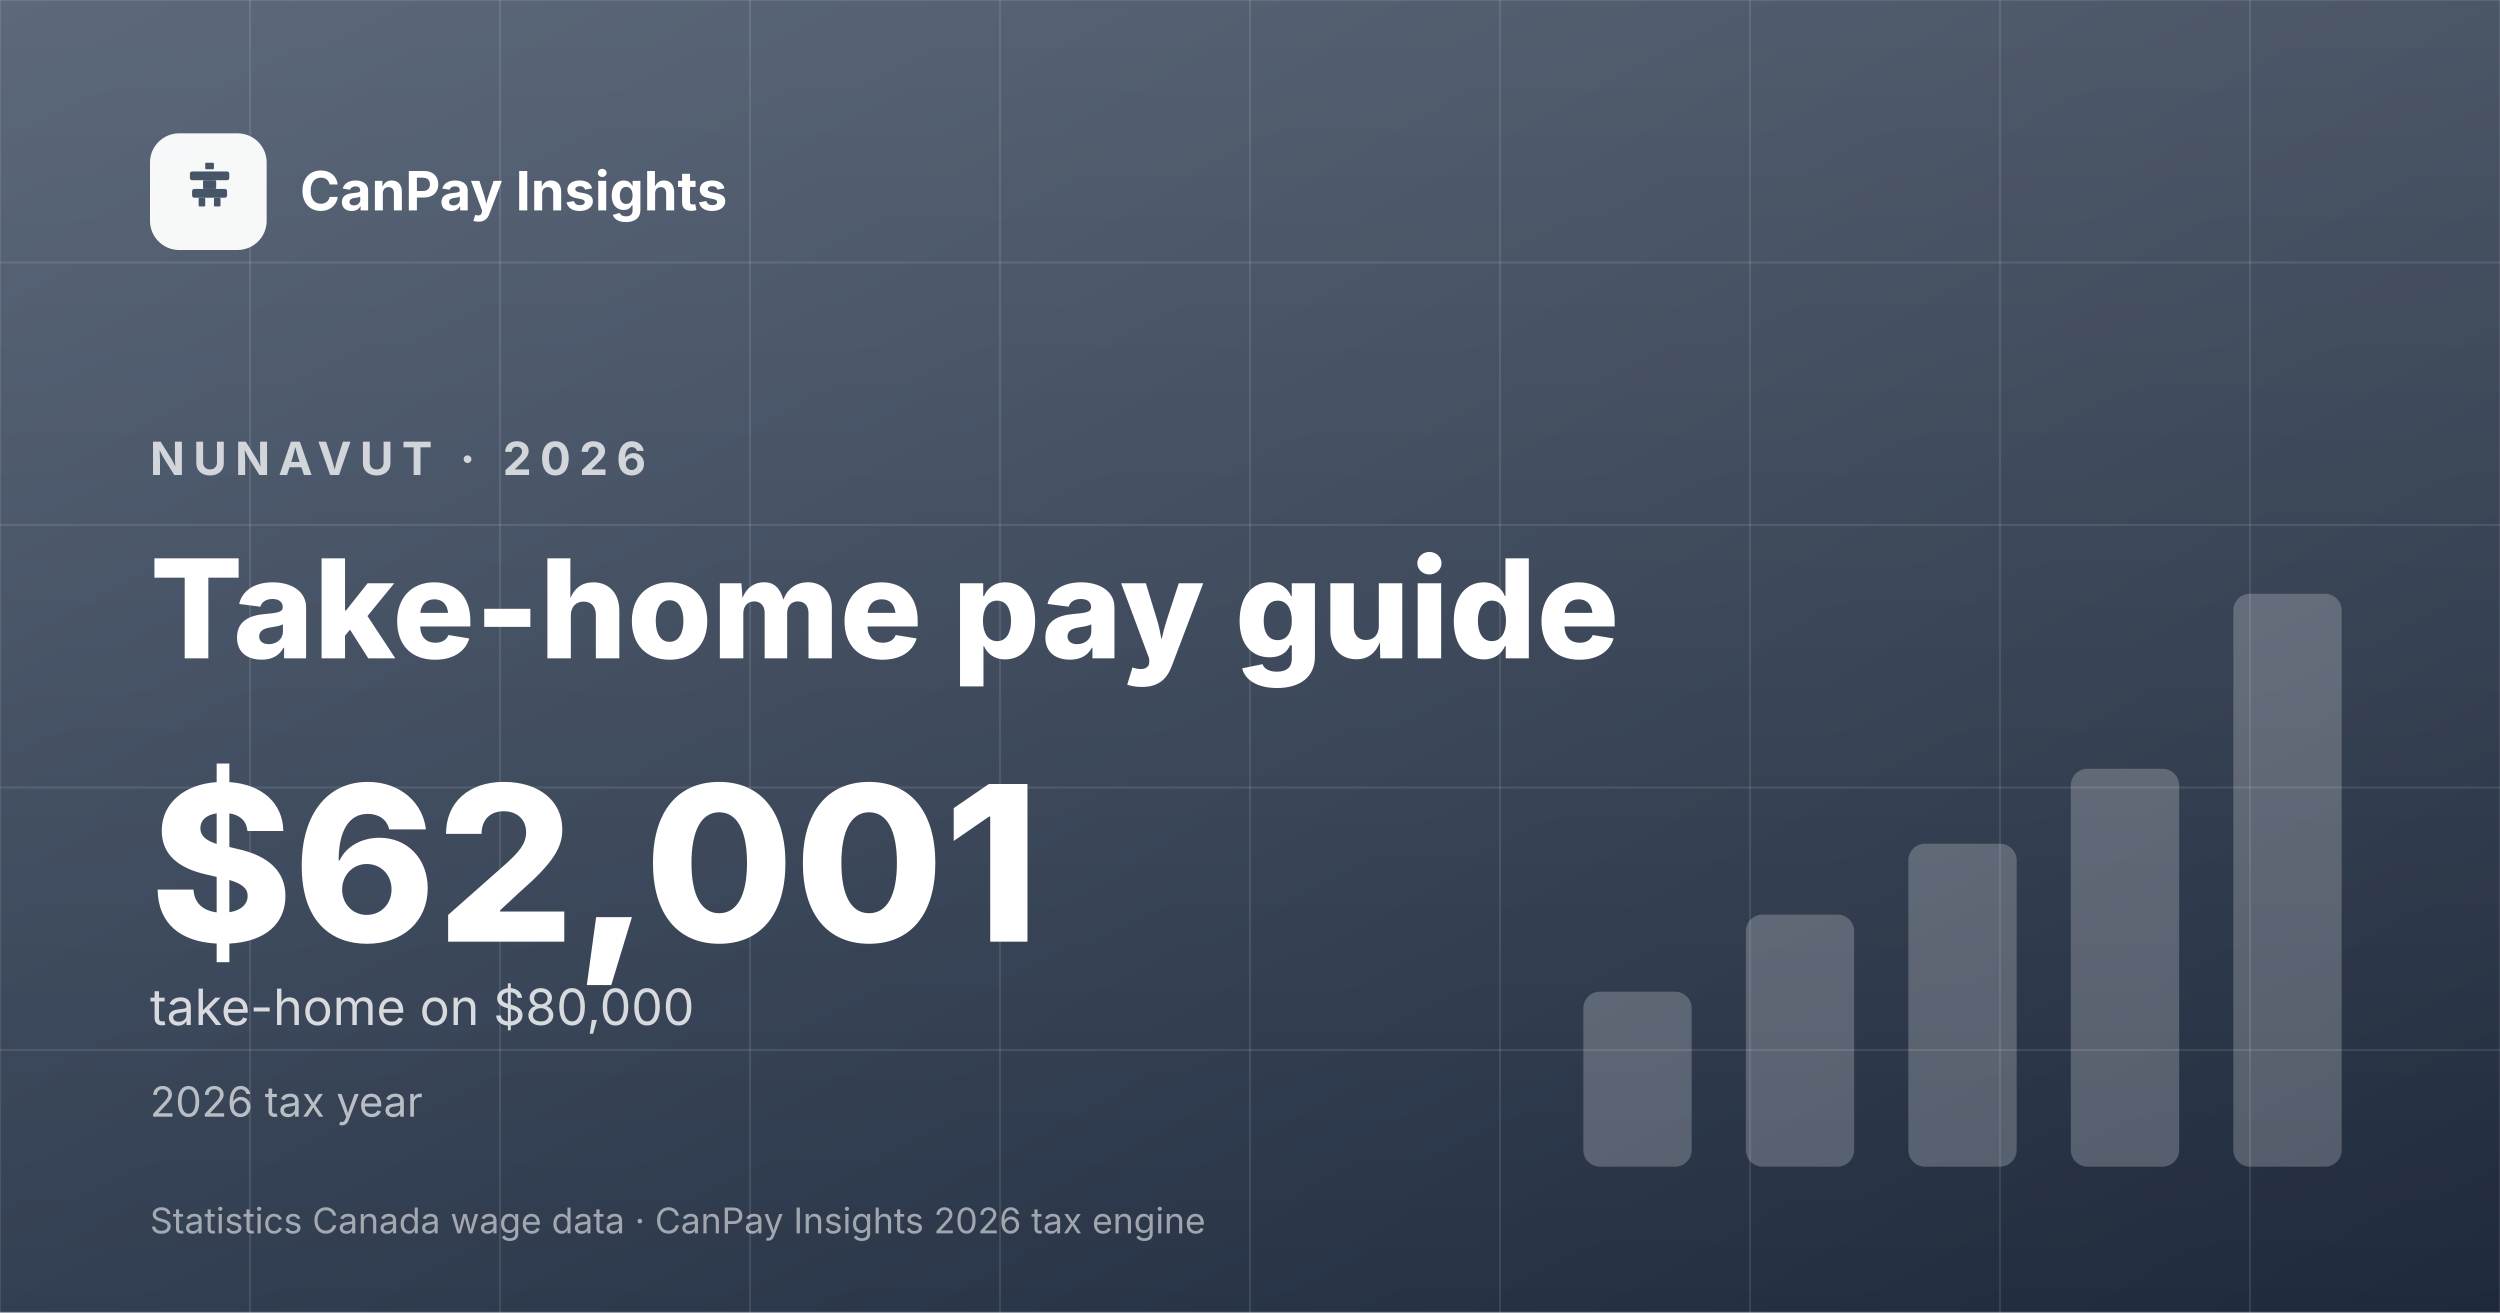
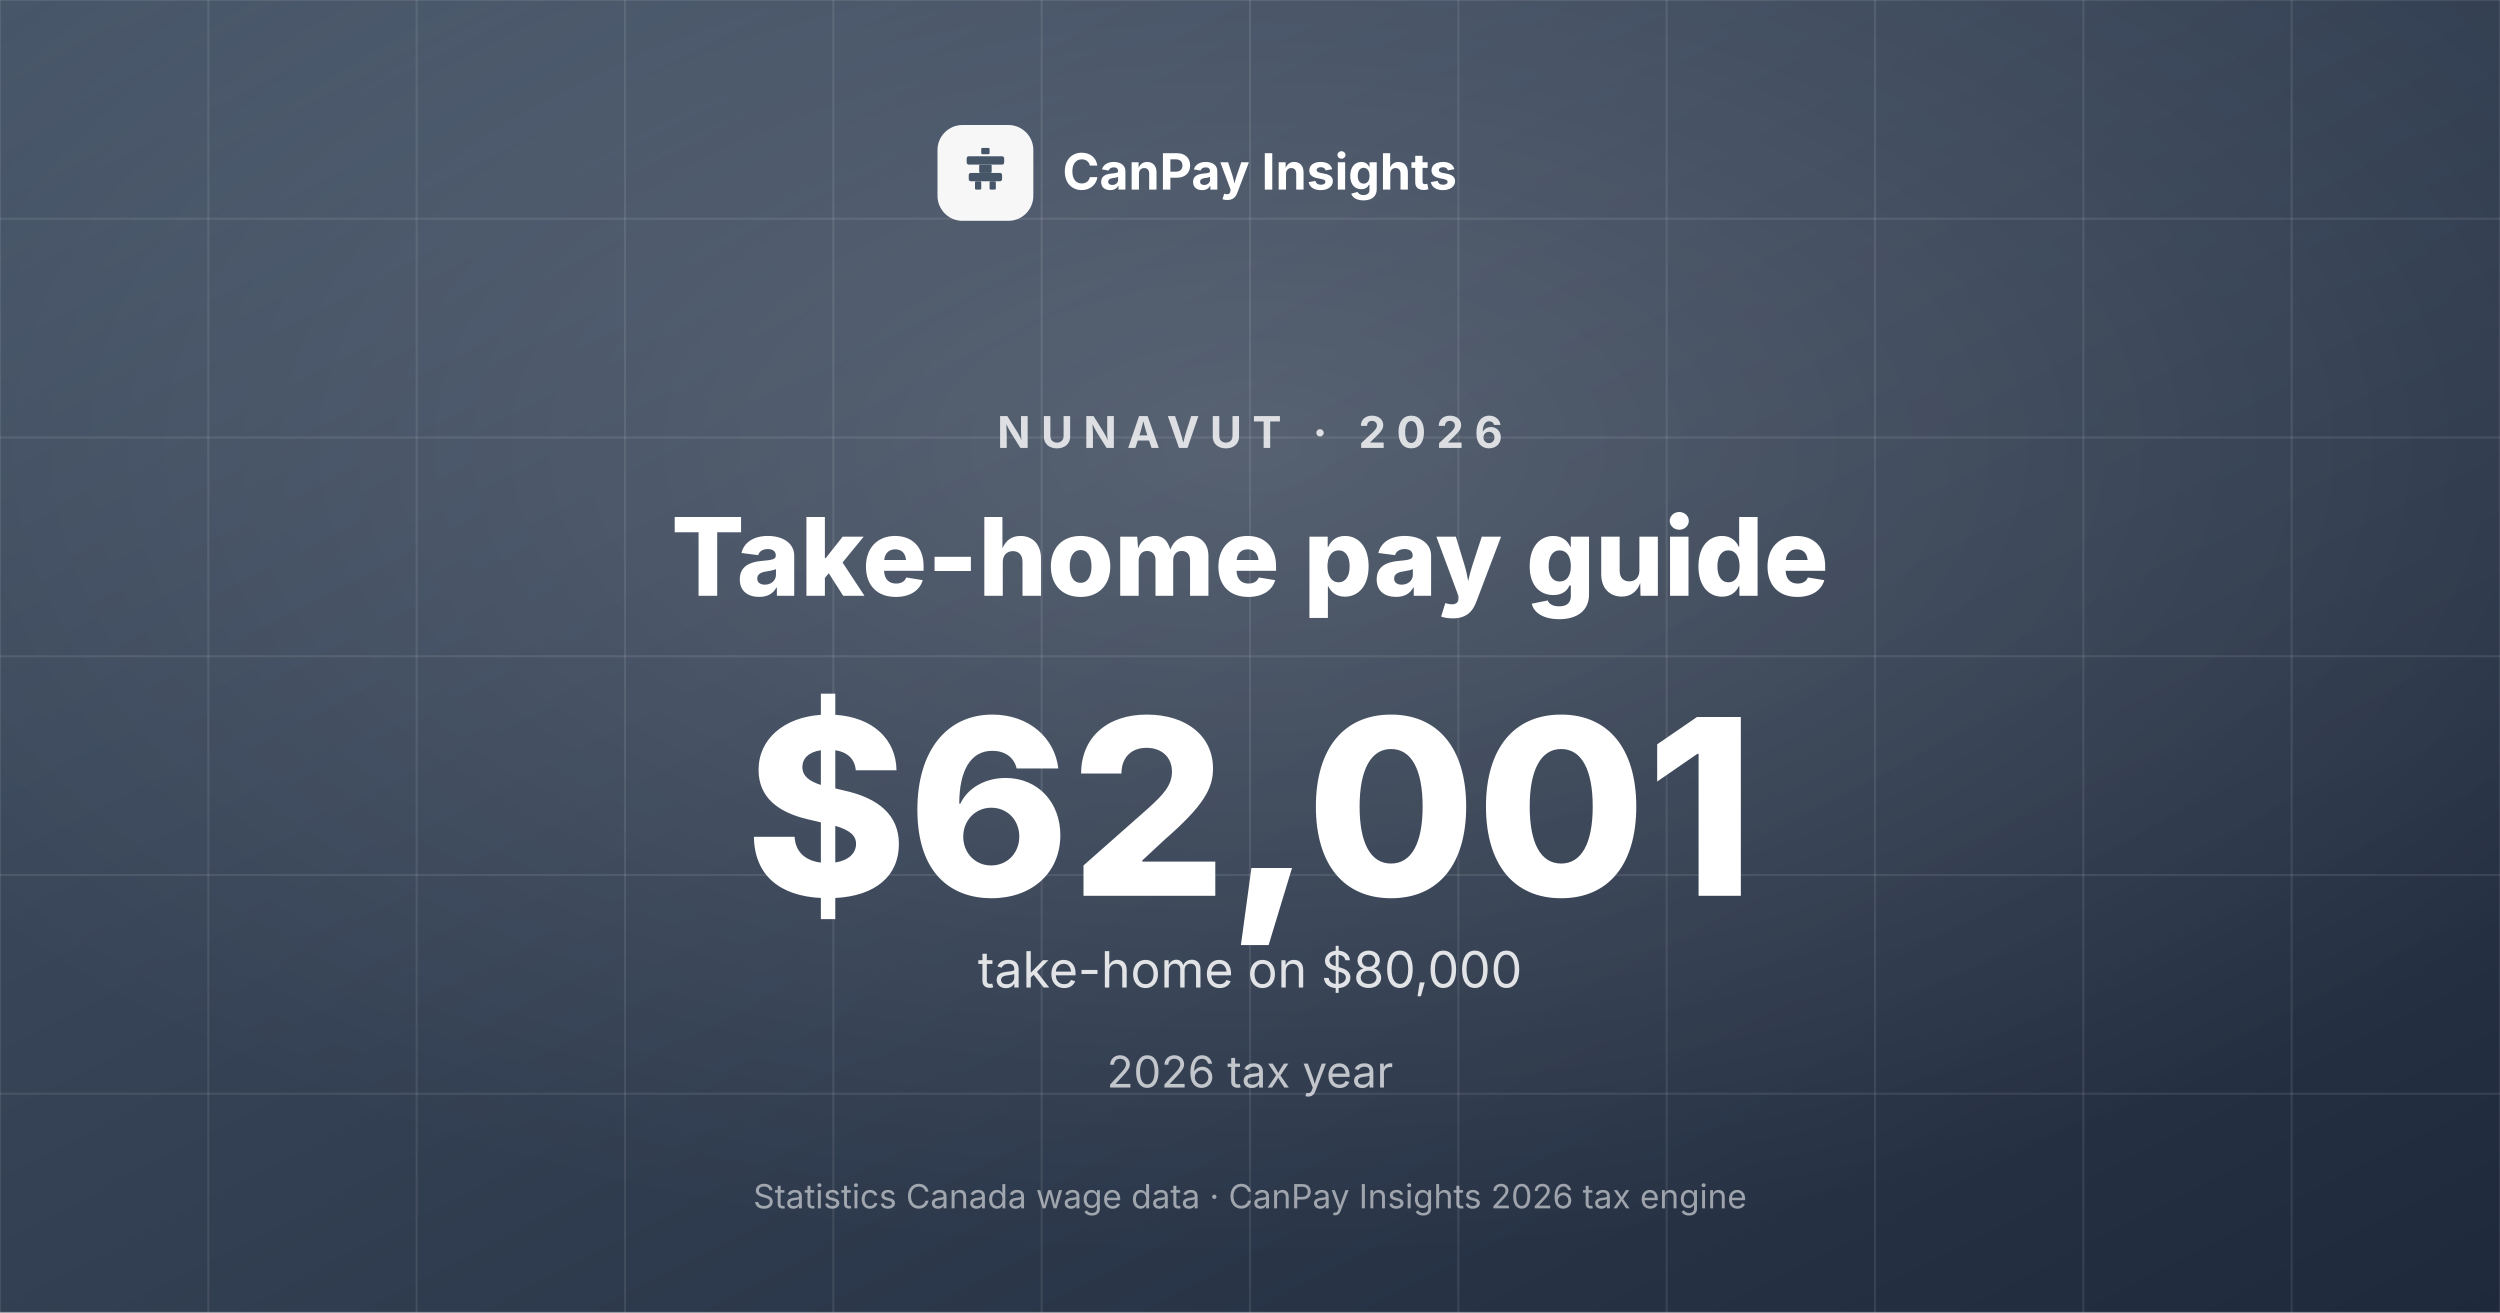
<svg xmlns="http://www.w3.org/2000/svg" viewBox="0 0 1200 630" width="1200" height="630" role="img" aria-label="Nunavut take-home pay guide 2026">
  <defs>
    <linearGradient id="bg" x1="0" y1="0" x2="1" y2="1">
      <stop offset="0%" stop-color="#475569" />
      <stop offset="100%" stop-color="#1e293b" />
    </linearGradient>
-     <linearGradient id="fade" x1="0" y1="0" x2="0" y2="1">
-       <stop offset="0%" stop-color="#ffffff" stop-opacity="0.12" />
+     <radialGradient id="spot" cx="50%" cy="34%" r="62%">
+       <stop offset="0%" stop-color="#ffffff" stop-opacity="0.16" />
      <stop offset="100%" stop-color="#ffffff" stop-opacity="0" />
-     </linearGradient>
+     </radialGradient>
  </defs>
  <rect width="1200" height="630" fill="url(#bg)" />
-   <rect width="1200" height="630" fill="url(#fade)" />
-   <g stroke="#ffffff" stroke-opacity="0.10" stroke-width="1">
+   <rect width="1200" height="630" fill="url(#spot)" />
+   <g stroke="#ffffff" stroke-opacity="0.09" stroke-width="1">
    <line x1="0" y1="0" x2="0" y2="630" />
-     <line x1="120" y1="0" x2="120" y2="630" />
-     <line x1="240" y1="0" x2="240" y2="630" />
-     <line x1="360" y1="0" x2="360" y2="630" />
-     <line x1="480" y1="0" x2="480" y2="630" />
+     <line x1="100" y1="0" x2="100" y2="630" />
+     <line x1="200" y1="0" x2="200" y2="630" />
+     <line x1="300" y1="0" x2="300" y2="630" />
+     <line x1="400" y1="0" x2="400" y2="630" />
+     <line x1="500" y1="0" x2="500" y2="630" />
    <line x1="600" y1="0" x2="600" y2="630" />
-     <line x1="720" y1="0" x2="720" y2="630" />
-     <line x1="840" y1="0" x2="840" y2="630" />
-     <line x1="960" y1="0" x2="960" y2="630" />
-     <line x1="1080" y1="0" x2="1080" y2="630" />
+     <line x1="700" y1="0" x2="700" y2="630" />
+     <line x1="800" y1="0" x2="800" y2="630" />
+     <line x1="900" y1="0" x2="900" y2="630" />
+     <line x1="1000" y1="0" x2="1000" y2="630" />
+     <line x1="1100" y1="0" x2="1100" y2="630" />
    <line x1="1200" y1="0" x2="1200" y2="630" />
    <line x1="0" y1="0" x2="1200" y2="0" />
-     <line x1="0" y1="126" x2="1200" y2="126" />
-     <line x1="0" y1="252" x2="1200" y2="252" />
-     <line x1="0" y1="378" x2="1200" y2="378" />
-     <line x1="0" y1="504" x2="1200" y2="504" />
+     <line x1="0" y1="105" x2="1200" y2="105" />
+     <line x1="0" y1="210" x2="1200" y2="210" />
+     <line x1="0" y1="315" x2="1200" y2="315" />
+     <line x1="0" y1="420" x2="1200" y2="420" />
+     <line x1="0" y1="525" x2="1200" y2="525" />
    <line x1="0" y1="630" x2="1200" y2="630" />
  </g>
-   <g opacity="0.22">
-     <rect x="760" y="476" width="52" height="84" rx="8" fill="#ffffff" />
-     <rect x="838" y="439" width="52" height="121" rx="8" fill="#ffffff" />
-     <rect x="916" y="405" width="52" height="155" rx="8" fill="#ffffff" />
-     <rect x="994" y="369" width="52" height="191" rx="8" fill="#ffffff" />
-     <rect x="1072" y="285" width="52" height="275" rx="8" fill="#ffffff" />
+   <g transform="translate(600,0)" text-anchor="middle" font-family="Inter,Helvetica,Arial,sans-serif">
+     <g transform="translate(-150,60)">
+       <rect width="46" height="46" rx="12" fill="#ffffff" fill-opacity="0.95" />
+       <g transform="translate(11,9) scale(1)" fill="#475569">
+         <rect x="10" y="2" width="4" height="3" rx="0.5" />
+         <path d="M4 6h16a1 1 0 0 1 1 1v2a1 1 0 0 1-1 1H4a1 1 0 0 1-1-1V7a1 1 0 0 1 1-1z" />
+         <rect x="9" y="10" width="6" height="4" rx="0.5" />
+         <path d="M5 14h14a1 1 0 0 1 1 1v2a1 1 0 0 1-1 1H5a1 1 0 0 1-1-1v-2a1 1 0 0 1 1-1z" />
+         <rect x="7" y="18" width="3" height="4" rx="0.5" />
+         <rect x="14" y="18" width="3" height="4" rx="0.5" />
+       </g>
+       <text x="60" y="31" font-size="24" font-weight="700" fill="#ffffff" text-anchor="start">CanPay Insights</text>
+     </g>
+     <text y="215" font-size="21" font-weight="700" letter-spacing="5" fill="#ffffff" fill-opacity="0.8">NUNAVUT · 2026</text>
+     <text y="286" font-size="52" font-weight="800" fill="#ffffff">Take-home pay guide</text>
+     <text y="430" font-size="118" font-weight="800" fill="#ffffff">$62,001</text>
+     <text y="474" font-size="24" fill="#ffffff" fill-opacity="0.85">take-home on $80,000</text>
+     <text y="522" font-size="21" fill="#ffffff" fill-opacity="0.7">2026 tax year</text>
+     <text y="580" font-size="16" fill="#ffffff" fill-opacity="0.55">Statistics Canada wage data · CanPay Insights 2026 tax engine</text>
  </g>
-   <g transform="translate(72,64)">
-     <rect width="56" height="56" rx="14" fill="#ffffff" fill-opacity="0.95" />
-     <g transform="translate(16,12) scale(1.05)" fill="#475569">
-       <rect x="10" y="2" width="4" height="3" rx="0.5" />
-       <path d="M4 6h16a1 1 0 0 1 1 1v2a1 1 0 0 1-1 1H4a1 1 0 0 1-1-1V7a1 1 0 0 1 1-1z" />
-       <rect x="9" y="10" width="6" height="4" rx="0.5" />
-       <path d="M5 14h14a1 1 0 0 1 1 1v2a1 1 0 0 1-1 1H5a1 1 0 0 1-1-1v-2a1 1 0 0 1 1-1z" />
-       <rect x="7" y="18" width="3" height="4" rx="0.5" />
-       <rect x="14" y="18" width="3" height="4" rx="0.5" />
-     </g>
-     <text x="72" y="37" font-family="Inter,Helvetica,Arial,sans-serif" font-size="26" font-weight="700" fill="#ffffff">CanPay Insights</text>
-   </g>
-   <text x="72" y="228" font-family="Inter,Helvetica,Arial,sans-serif" font-size="22" font-weight="700" letter-spacing="4" fill="#ffffff" fill-opacity="0.75">NUNAVUT · 2026</text>
-   <text x="72" y="316" font-family="Inter,Helvetica,Arial,sans-serif" font-size="66" font-weight="800" fill="#ffffff">Take-home pay guide</text>
-   <text x="72" y="452" font-family="Inter,Helvetica,Arial,sans-serif" font-size="104" font-weight="800" fill="#ffffff">$62,001</text>
-   <text x="72" y="492" font-family="Inter,Helvetica,Arial,sans-serif" font-size="24" fill="#ffffff" fill-opacity="0.8">take-home on $80,000</text>
-   <text x="72" y="536" font-family="Inter,Helvetica,Arial,sans-serif" font-size="20" fill="#ffffff" fill-opacity="0.65">2026 tax year</text>
-   <text x="72" y="592" font-family="Inter,Helvetica,Arial,sans-serif" font-size="17" fill="#ffffff" fill-opacity="0.55">Statistics Canada wage data · CanPay Insights 2026 tax engine</text>
</svg>
